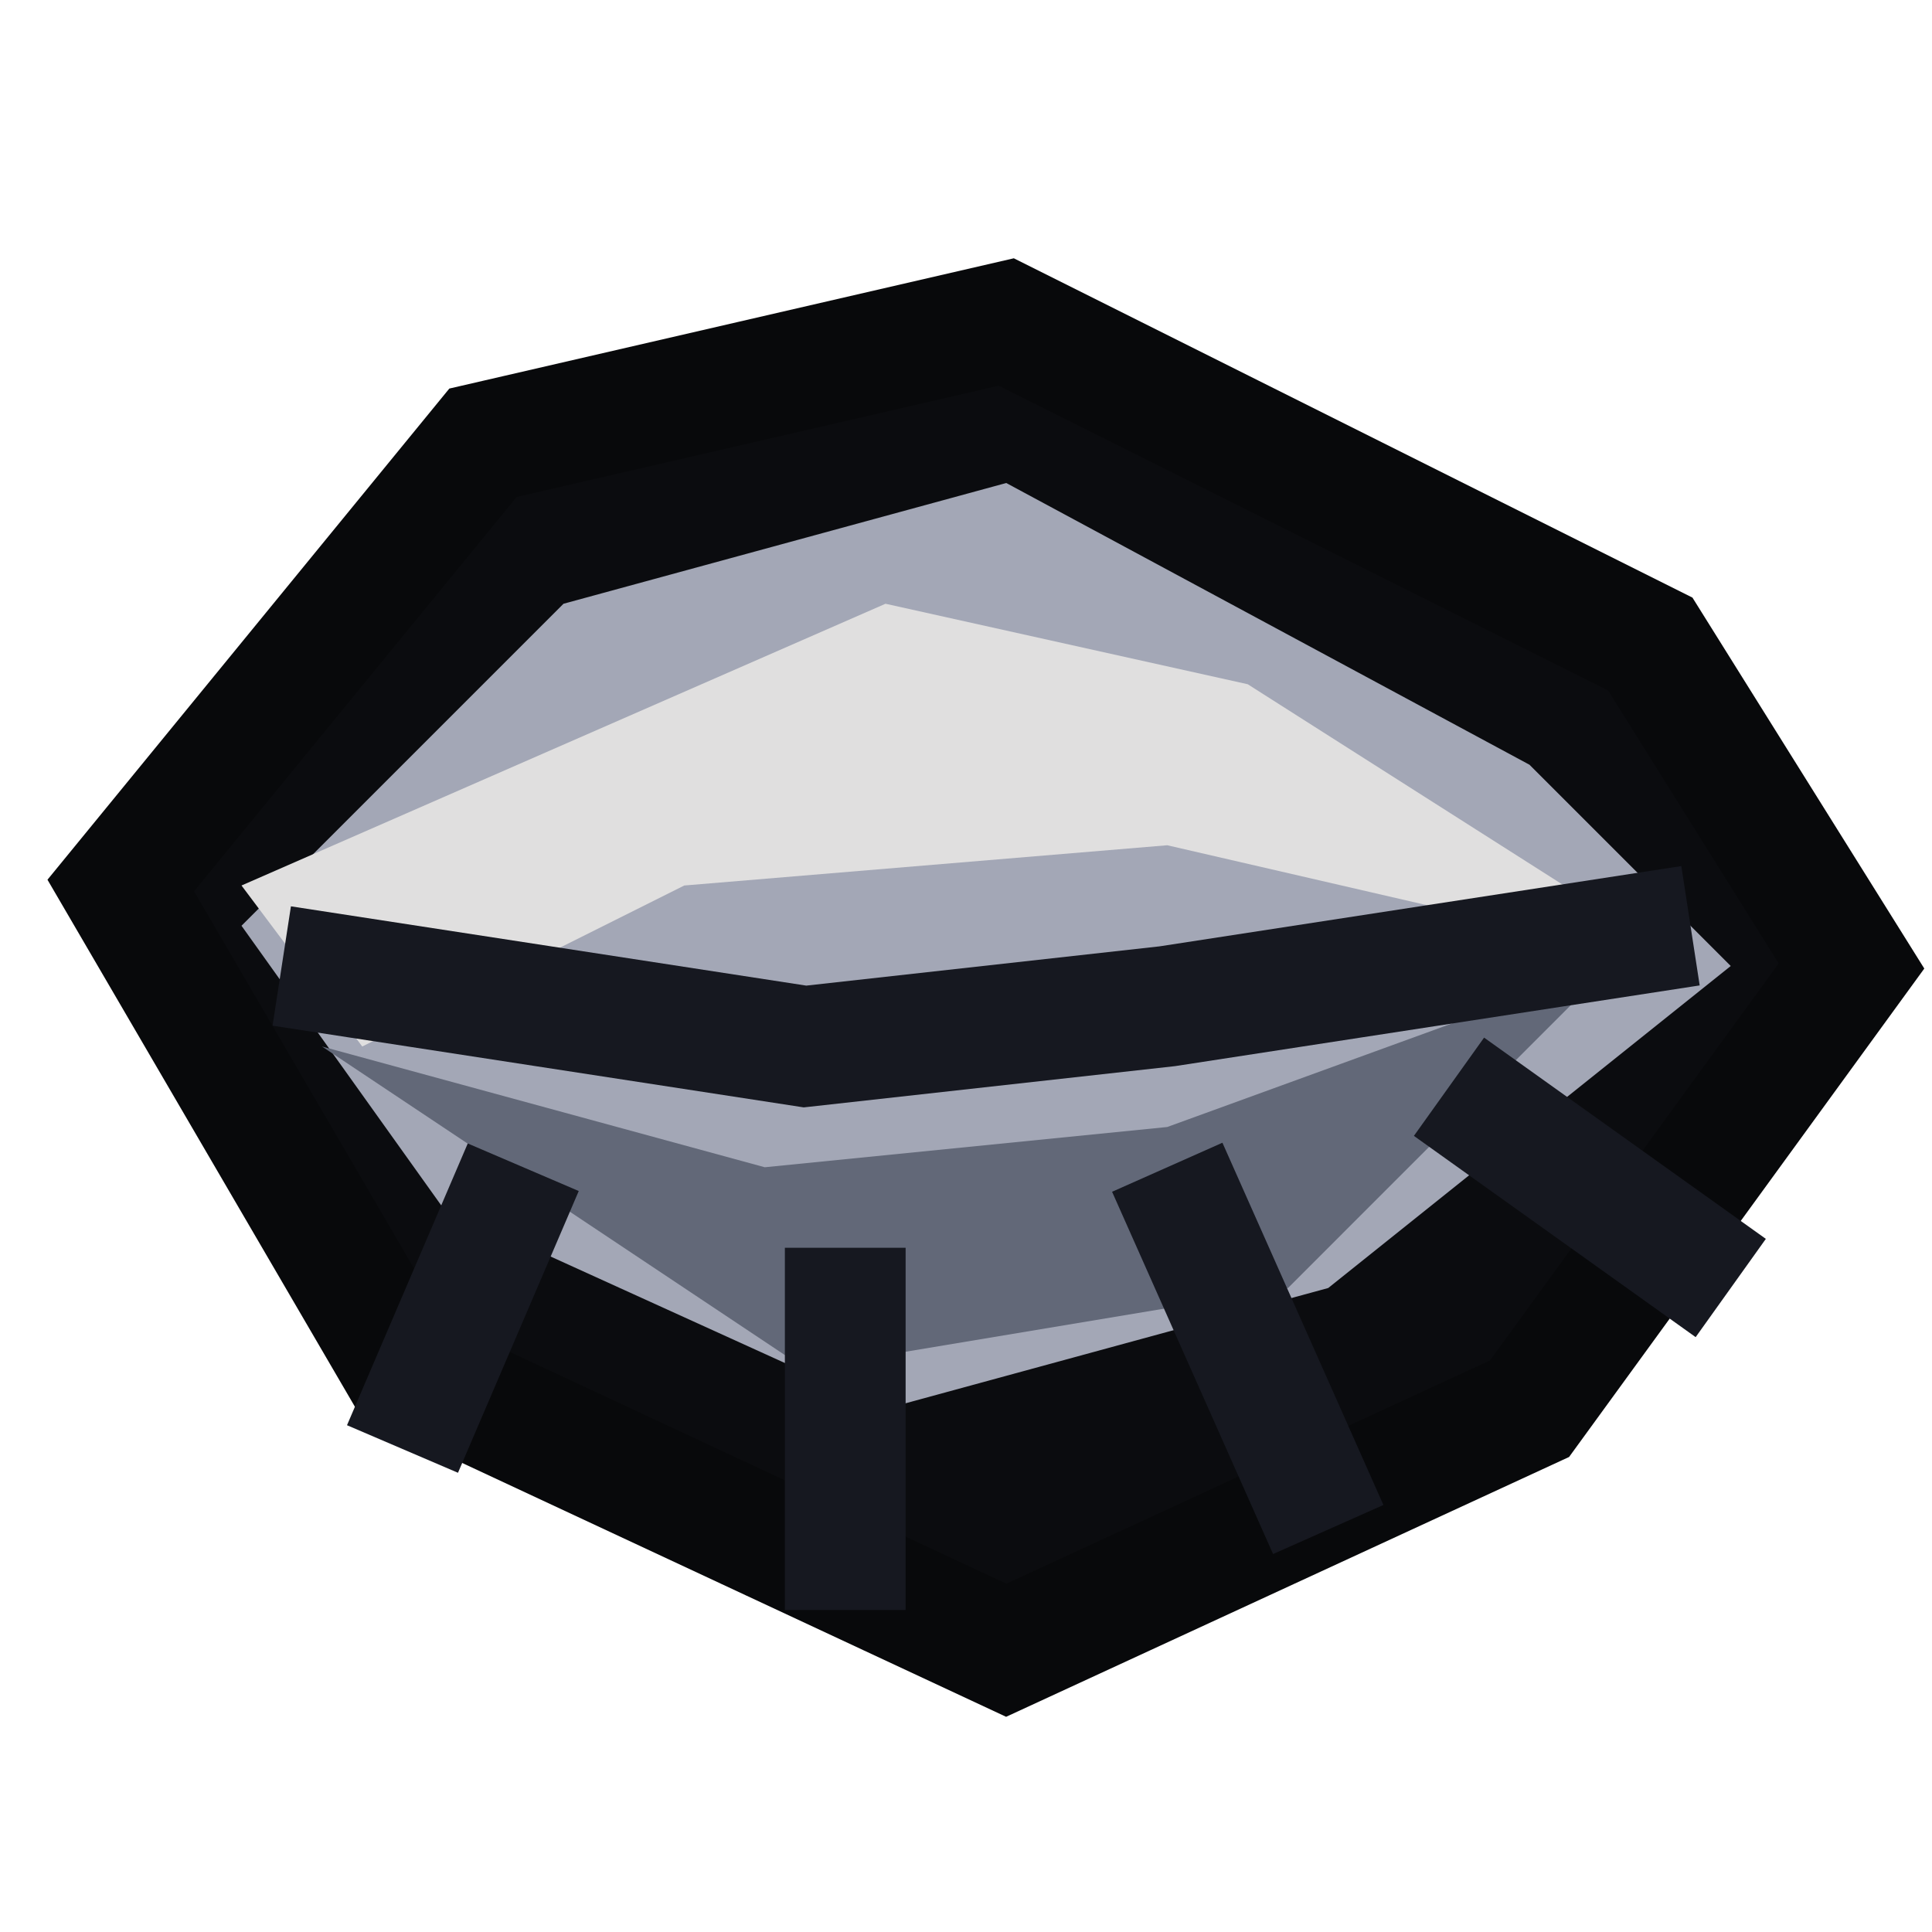
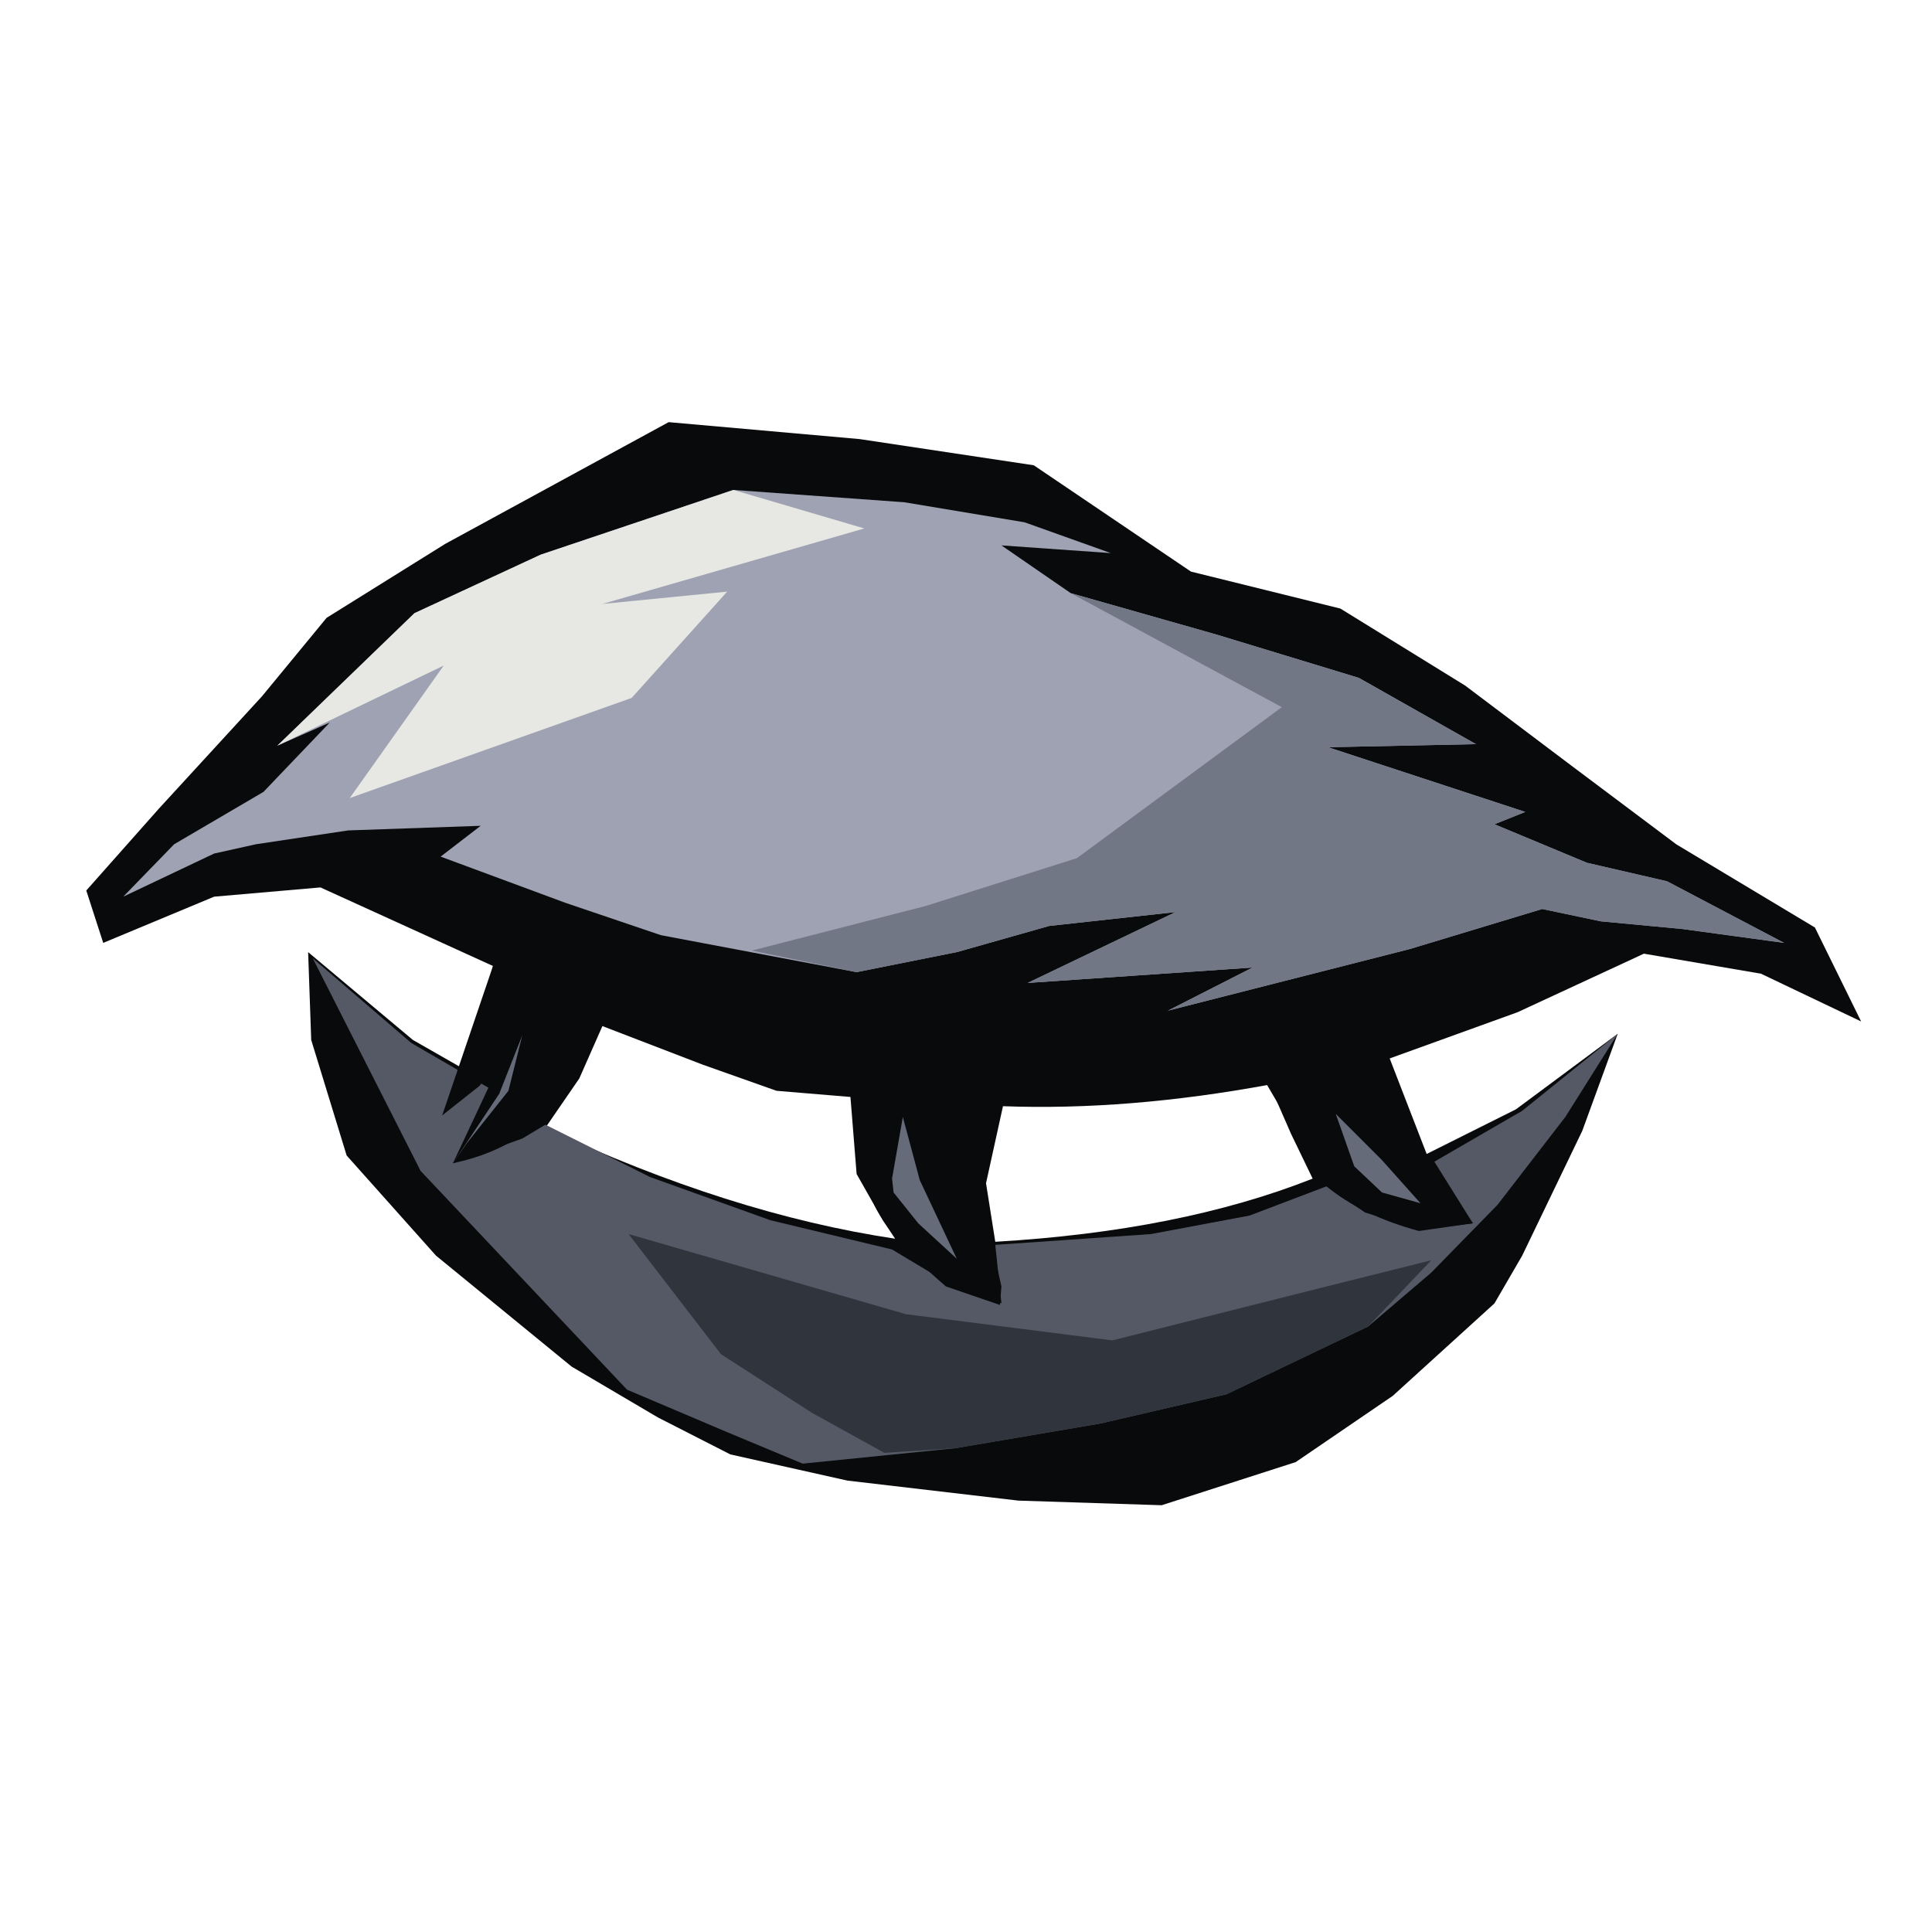
- <svg xmlns="http://www.w3.org/2000/svg" viewBox="0 0 48 48">
-   <path d="m3 22 9-11 13-3 16 8 5 8-8 11-13 6-15-7Z" fill="#0b0c0f" stroke="#08090b" stroke-width="3" />
-   <path d="m6 23 8-8 11-3 13 7 5 5-10 8-11 3-11-5Z" fill="#a3a7b6" />
-   <path d="m6 22 16-7 9 2 11 7-13-3-12 1-8 4Z" fill="#e0dfdf" />
-   <path d="m8 26 11 3 10-1 11-4-8 8-12 2Z" fill="#626878" />
-   <path d="m7 24 13 2 9-1 13-2M13 29l-3 7M21 31v9M29 29l4 9M36 27l7 5" stroke="#161820" stroke-width="3" fill="none" />
+ <svg xmlns="http://www.w3.org/2000/svg" width="512" height="512" viewBox="0 0 125.4 125.4" role="img" aria-labelledby="fatigue-title">
+   <g transform="scale(.1)">
+     <g id="fatigue-ink" fill="#090a0c">
+       <path fill-rule="evenodd" d="M56 578 L103 525 170 452 212 401 289 353 434 274 558 285 671 302 773 371 870 395 951 445 1020 497 1088 548 1178 602 1208 663 1143 632 1067 619 985 657 902 687 926 749 984 720 1050 671 1027 734 988 815 970 846 904 906 841 949 754 977 661 974 550 961 474 944 427 920 371 887 283 815 225 750 202 675 200 618 268 675 303 695 320 627 208 576 139 582 67 612 Z M391 666 L456 691 504 708 552 712 L556 762 573 792 581 804 Q474 788 354 732 L376 700 Z M651 718 Q732 721 824 704 L838 736 852 765 Q766 799 646 806 L640 768 Z" />
+     </g>
+     <g id="fatigue-under-eye">
+       <path fill="#555965" d="M203 622 L267 677 317 706 294 755 339 739 354 730 422 764 500 792 579 811 604 826 650 846 646 808 747 801 811 789 861 770 886 787 922 798 956 794 931 754 988 721 1050 671 1016 725 972 782 929 826 888 861 796 905 714 924 620 940 521 950 473 930 407 902 273 760 Z" />
+       <path fill="#30343d" d="M408 801 L588 853 722 870 861 835 929 818 888 861 796 905 714 924 620 940 574 943 527 917 468 879 Z" />
+     </g>
+     <g id="fatigue-upper-lid">
+       <path fill="#9ea2b2" d="M80 582 L113 548 171 514 214 469 180 484 269 398 351 360 476 318 587 326 665 339 721 359 650 354 695 385 790 412 882 440 958 483 862 485 990 527 970 535 1030 560 1082 572 1158 612 1092 603 1039 598 1001 590 915 616 758 656 813 628 667 638 763 592 681 601 621 618 556 631 429 607 367 586 286 556 312 536 226 539 166 548 139 554 Z" />
+       <path fill="#717785" d="M695 385 L790 412 882 440 958 483 862 485 990 527 970 535 1030 560 1082 572 1158 612 1092 603 1039 598 1001 590 915 616 758 656 813 628 667 638 763 592 681 601 621 618 556 631 488 617 601 588 699 557 832 459 Z" />
+       <path fill="#e7e7e4" d="M269 398 L351 360 476 318 561 343 391 392 472 384 410 453 227 518 288 432 180 484 Z" />
+     </g>
+     <g id="fatigue-lashes" fill="#090a0c">
+       <path d="M321 624 L393 650 366 705 Q346 744 294 755 L326 710 339 672 311 705 287 724 Z M552 697 L620 710 640 791 650 835 649 847 614 835 Q573 800 565 776 Z M817 695 L901 687 925 751 956 794 921 799 Q884 789 861 770 Z" />
+     </g>
+     <g id="fatigue-lash-planes" fill="#666b79">
+       <path d="M339 672 L330 708 303 742 294 755 324 710 Z M586 725 L597 766 621 817 596 794 580 774 579 765 Z M867 723 L897 753 922 781 897 774 879 757 Z" />
+     </g>
+   </g>
</svg>
